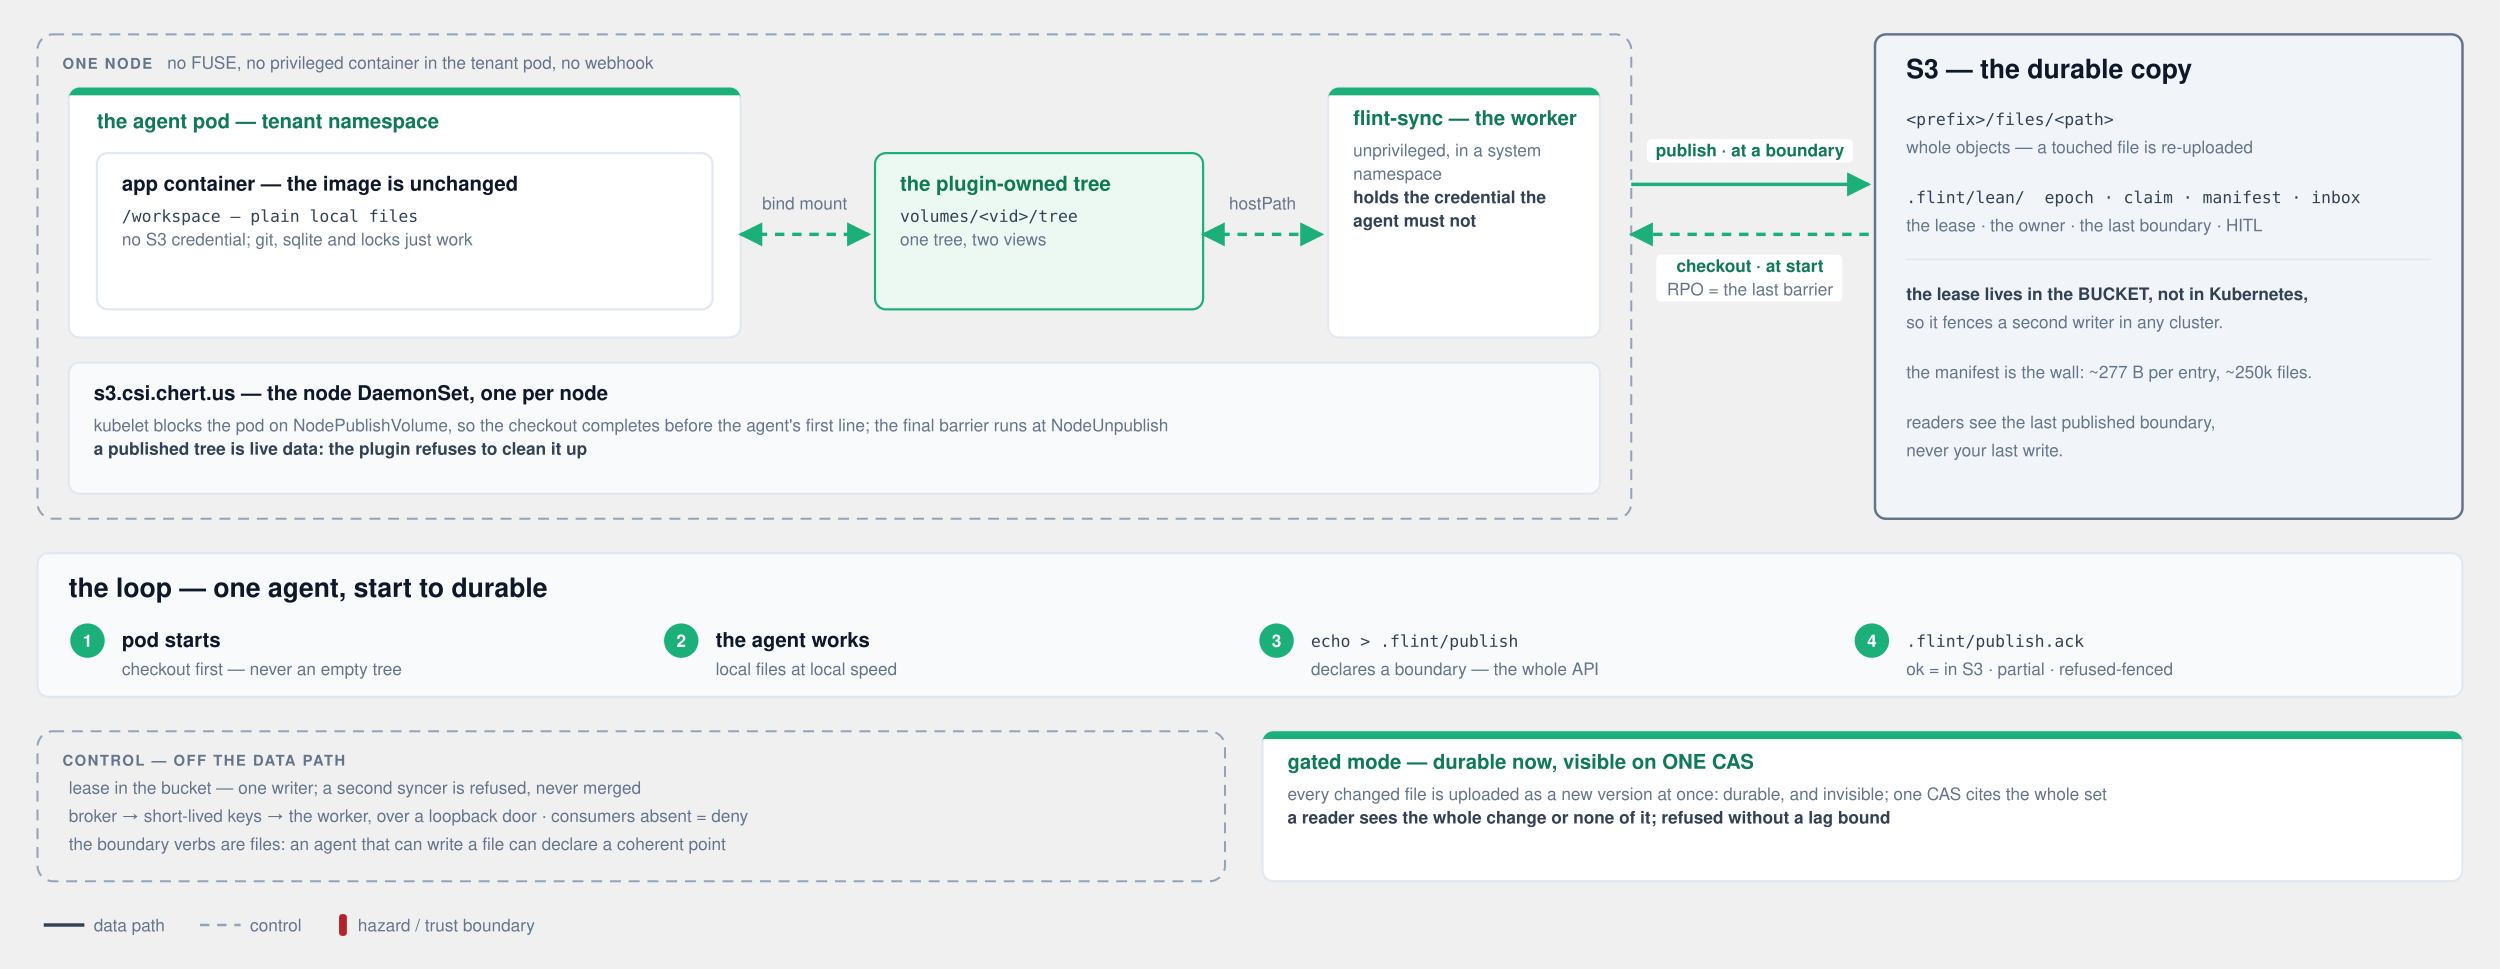
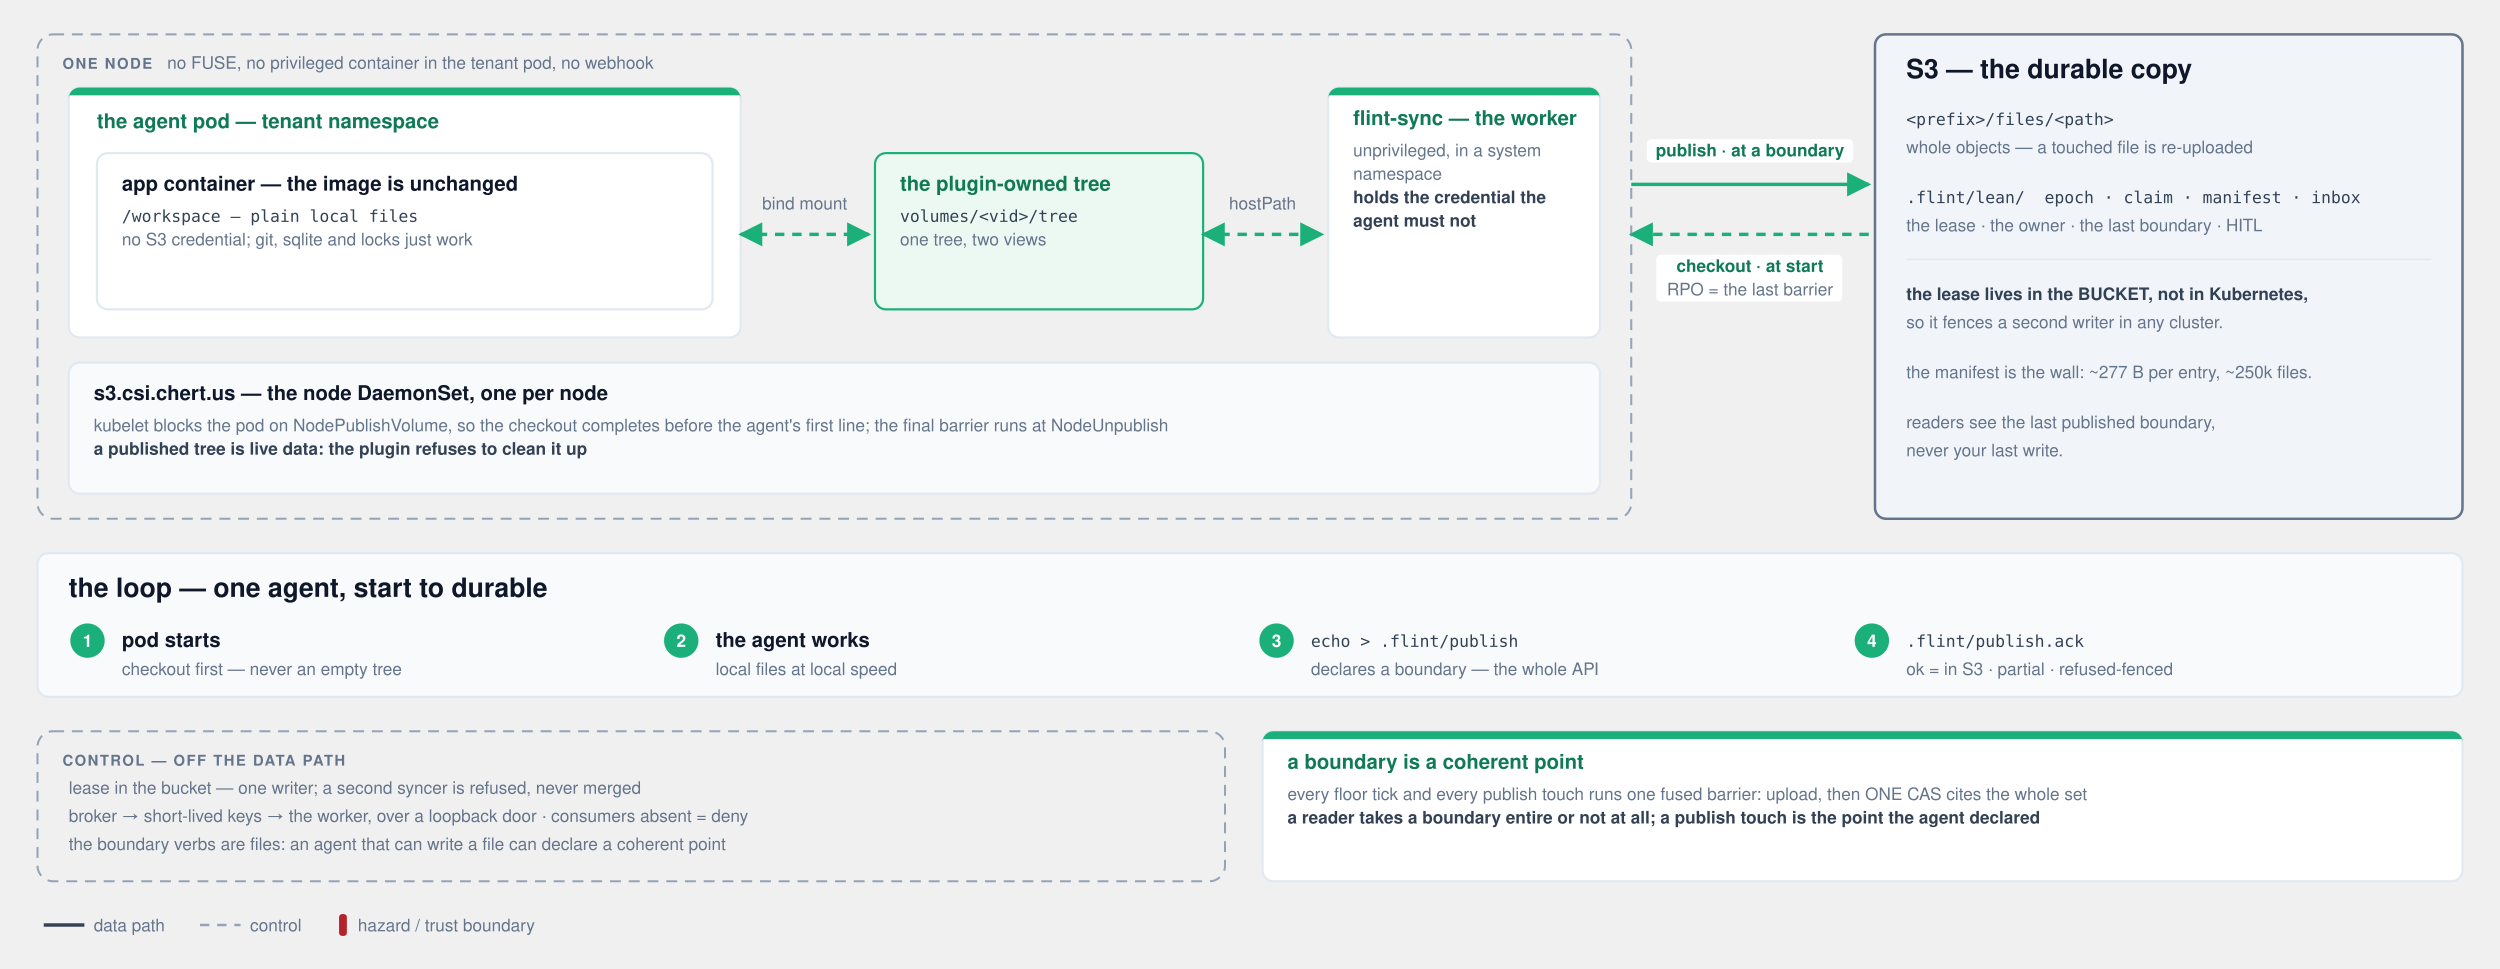
- <svg xmlns="http://www.w3.org/2000/svg" viewBox="0 0 1600 620" role="img" aria-label="flint-lean, drawn as a flow: the agent pod writes plain local files in a tree the CSI node plugin owns and bind-mounts; the same tree is hostPathed into an unprivileged flint-sync worker, which checks it out from S3 at start and publishes changed files at a boundary or on cadence. The lease, the broker and the boundary verbs are control, off the data path. Gated mode makes durability and visibility separate events with one CAS.">
+ <svg xmlns="http://www.w3.org/2000/svg" viewBox="0 0 1600 620" role="img" aria-label="flint-lean, drawn as a flow: the agent pod writes plain local files in a tree the CSI node plugin owns and bind-mounts; the same tree is hostPathed into an unprivileged flint-sync worker, which checks it out from S3 at start and publishes changed files at a boundary or on cadence. The lease, the broker and the boundary verbs are control, off the data path. A boundary makes the whole changed set visible with one CAS.">
  <style>
  text{font-family:"Helvetica Neue",Helvetica,Arial,sans-serif;fill:#0f172a}
  .t1{font-size:17.0px;font-weight:600}
  .t2{font-size:13.0px;font-weight:600}
  .t3{font-size:12.0px}
  .t3b{font-size:12.0px;font-weight:600;fill:#334155}
  .t4{font-size:11.0px;fill:#64748b}
  .t4b{font-size:11.0px;font-weight:600;fill:#334155}
  .mono{font-family:Menlo,"SF Mono",Consolas,monospace;font-size:10.5px;fill:#334155}
  .mute{fill:#64748b}
  .cap{font-size:9.5px;font-weight:600;letter-spacing:.1em;fill:#64748b}
  .num{font-size:11.0px;font-weight:600;fill:#ffffff}
  .on{font-size:13.0px;font-weight:600;fill:#ffffff}
  .onsub{font-size:11.0px;fill:#ffffff;opacity:.85}
  .c-red{fill:#b4232a}
  .c-lite{fill:#184f95} .c-lean{fill:#0f7a55} .c-pass{fill:#7d530c} .c-forge{fill:#8c2449}
  .f-lite{fill:#184f95} .f-lean{fill:#1baf7a} .f-pass{fill:#a06b12} .f-forge{fill:#b03060}
  .f-red{fill:#b4232a} .f-ink{fill:#334155}
  .b-lite{fill:#eef3fa;stroke:#184f95;stroke-width:1.4} .b-lean{fill:#ecf8f2;stroke:#1baf7a;stroke-width:1.4} .b-pass{fill:#faf3e6;stroke:#a06b12;stroke-width:1.4} .b-forge{fill:#faedf2;stroke:#b03060;stroke-width:1.4}
  .hd-lite{fill:#184f95} .hd-lean{fill:#0f7a55} .hd-pass{fill:#7d530c} .hd-forge{fill:#8c2449}
  .hd-lbl{fill:#334155}
  .l-lite{stroke:#184f95;stroke-width:2.2;fill:none} .l-lean{stroke:#1baf7a;stroke-width:2.2;fill:none} .l-pass{stroke:#a06b12;stroke-width:2.2;fill:none} .l-forge{stroke:#b03060;stroke-width:2.2;fill:none}
  .l-ctl{stroke:#94a3b8;stroke-width:1.6;fill:none}
  .l-ink{stroke:#334155;stroke-width:2.2;fill:none}
  .l-red{stroke:#b4232a;stroke-width:2.2;fill:none}
  .bx{fill:#ffffff;stroke:#e2e8f0;stroke-width:1.4}
  .panel{fill:#f8fafc;stroke:#e2e8f0;stroke-width:1.4}
  .s3{fill:#f1f5f9;stroke:#64748b;stroke-width:1.6}
  .grp{fill:none;stroke:#94a3b8;stroke-width:1.3;stroke-dasharray:7 5}
  .hair{stroke:#e2e8f0;stroke-width:1}
  .lbl{fill:#f8fafc} .rowb{fill:#fbfcfd}
  .frame{fill:none;stroke:#e2e8f0;stroke-width:1.2}
  .halo{fill:#ffffff}
  .chip{fill:#f8fafc;stroke:#e2e8f0;stroke-width:1}
  .chip-red{fill:#b4232a}
  .chip-lite{fill:#184f95} .chip-lean{fill:#0f7a55} .chip-pass{fill:#7d530c} .chip-forge{fill:#8c2449}
  .chip .cap{fill:#334155}
  /* On a filled shape. Last on purpose: a class beats a presentation
     attribute, so this must win over .t4/.cap/.mono. */
  .on,.num,.onsub{fill:#ffffff}
  .cap.on{fill:#ffffff}
</style>
  <defs>
    <marker id="a-lite" viewBox="0 0 10 10" refX="9" refY="5" markerWidth="7" markerHeight="7" orient="auto-start-reverse">
      <path d="M0,0 L10,5 L0,10 z" fill="#184f95" />
    </marker>
    <marker id="a-lean" viewBox="0 0 10 10" refX="9" refY="5" markerWidth="7" markerHeight="7" orient="auto-start-reverse">
      <path d="M0,0 L10,5 L0,10 z" fill="#1baf7a" />
    </marker>
    <marker id="a-pass" viewBox="0 0 10 10" refX="9" refY="5" markerWidth="7" markerHeight="7" orient="auto-start-reverse">
      <path d="M0,0 L10,5 L0,10 z" fill="#a06b12" />
    </marker>
    <marker id="a-forge" viewBox="0 0 10 10" refX="9" refY="5" markerWidth="7" markerHeight="7" orient="auto-start-reverse">
      <path d="M0,0 L10,5 L0,10 z" fill="#b03060" />
    </marker>
    <marker id="a-ctl" viewBox="0 0 10 10" refX="9" refY="5" markerWidth="7" markerHeight="7" orient="auto-start-reverse">
      <path d="M0,0 L10,5 L0,10 z" fill="#94a3b8" />
    </marker>
    <marker id="a-ink" viewBox="0 0 10 10" refX="9" refY="5" markerWidth="7" markerHeight="7" orient="auto-start-reverse">
      <path d="M0,0 L10,5 L0,10 z" fill="#334155" />
    </marker>
    <marker id="a-red" viewBox="0 0 10 10" refX="9" refY="5" markerWidth="7" markerHeight="7" orient="auto-start-reverse">
      <path d="M0,0 L10,5 L0,10 z" fill="#b4232a" />
    </marker>
  </defs>
  <rect x="24" y="22" width="1020" height="310" rx="10" class="grp" />
  <text class="cap" x="40" y="44">ONE NODE</text>
  <text class="t4" x="107" y="44">no FUSE, no privileged container in the tenant pod, no webhook</text>
  <rect x="44" y="56" width="430" height="160" rx="7" class="bx" />
  <path class="f-lean" d="M51,56 H467 A7,7 0 0 1 474,63 V61 H44 V63 A7,7 0 0 1 51,56 Z" />
  <text class="t2 c-lean" x="62" y="82">the agent pod — tenant namespace</text>
  <rect x="62" y="98" width="394" height="100" rx="7" class="bx" />
  <text class="t2" x="78" y="122">app container — the image is unchanged</text>
  <text class="mono" x="78" y="142" xml:space="preserve">/workspace — plain local files</text>
  <text class="t4" x="78" y="157">no S3 credential; git, sqlite and locks just work</text>
  <line class="l-lean" x1="474" y1="150" x2="556" y2="150" stroke-dasharray="6 5" marker-start="url(#a-lean)" marker-end="url(#a-lean)" />
  <text class="t4" x="515" y="134" style="text-anchor:middle">bind mount</text>
  <rect x="560" y="98" width="210" height="100" rx="7" class="b-lean" />
  <text class="t2 c-lean" x="576" y="122">the plugin-owned tree</text>
  <text class="mono" x="576" y="142" xml:space="preserve">volumes/&lt;vid&gt;/tree</text>
  <text class="t4" x="576" y="157">one tree, two views</text>
  <line class="l-lean" x1="770" y1="150" x2="846" y2="150" stroke-dasharray="6 5" marker-start="url(#a-lean)" marker-end="url(#a-lean)" />
  <text class="t4" x="808" y="134" style="text-anchor:middle">hostPath</text>
  <rect x="850" y="56" width="174" height="160" rx="7" class="bx" />
  <path class="f-lean" d="M857,56 H1017 A7,7 0 0 1 1024,63 V61 H850 V63 A7,7 0 0 1 857,56 Z" />
  <text class="t2 c-lean" x="866" y="80">flint-sync — the worker</text>
  <text class="t4" x="866" y="100">unprivileged, in a system</text>
  <text class="t4" x="866" y="115">namespace</text>
  <text class="t4b" x="866" y="130">holds the credential the</text>
  <text class="t4b" x="866" y="145">agent must not</text>
  <rect x="44" y="232" width="980" height="84" rx="7" class="panel" />
  <text class="t2" x="60" y="256">s3.csi.chert.us — the node DaemonSet, one per node</text>
  <text class="t4" x="60" y="276">kubelet blocks the pod on NodePublishVolume, so the checkout completes before the agent's first line; the final barrier runs at NodeUnpublish</text>
  <text class="t4b" x="60" y="291">a published tree is live data: the plugin refuses to clean it up</text>
  <rect x="1200" y="22" width="376" height="310" rx="7" class="s3" />
  <line class="l-lean" x1="1044" y1="118" x2="1196" y2="118" marker-end="url(#a-lean)" />
  <line class="l-lean" x1="1196" y1="150" x2="1044" y2="150" stroke-dasharray="6 5" marker-end="url(#a-lean)" />
  <rect x="1054" y="89" width="132" height="15" rx="3" class="halo" />
  <text class="t4b c-lean" x="1120" y="100" style="text-anchor:middle">publish · at a boundary</text>
  <rect x="1060" y="163" width="119" height="30" rx="3" class="halo" />
  <text class="t4b c-lean" x="1120" y="174" style="text-anchor:middle">checkout · at start</text>
  <text class="t4" x="1120" y="189" style="text-anchor:middle">RPO = the last barrier</text>
  <text class="t1" x="1220" y="50">S3 — the durable copy</text>
  <text class="mono" x="1220" y="80" xml:space="preserve">&lt;prefix&gt;/files/&lt;path&gt;</text>
  <text class="t4" x="1220" y="98">whole objects — a touched file is re-uploaded</text>
  <text class="mono" x="1220" y="130" xml:space="preserve">.flint/lean/  epoch · claim · manifest · inbox</text>
  <text class="t4" x="1220" y="148">the lease · the owner · the last boundary · HITL</text>
  <line class="hair" x1="1220" y1="166" x2="1556" y2="166" />
  <text class="t4b" x="1220" y="192">the lease lives in the BUCKET, not in Kubernetes,</text>
  <text class="t4" x="1220" y="210">so it fences a second writer in any cluster.</text>
  <text class="t4" x="1220" y="242">the manifest is the wall: ~277 B per entry, ~250k files.</text>
  <text class="t4" x="1220" y="274">readers see the last published boundary,</text>
  <text class="t4" x="1220" y="292">never your last write.</text>
  <rect x="24" y="354" width="1552" height="92" rx="7" class="panel" />
  <text class="t1" x="44" y="382">the loop — one agent, start to durable</text>
  <circle cx="56" cy="410" r="11" class="f-lean" />
  <text class="num" x="56" y="414" style="text-anchor:middle">1</text>
  <text class="t2" x="78" y="414">pod starts</text>
  <text class="t4" x="78" y="432">checkout first — never an empty tree</text>
  <circle cx="436" cy="410" r="11" class="f-lean" />
  <text class="num" x="436" y="414" style="text-anchor:middle">2</text>
  <text class="t2" x="458" y="414">the agent works</text>
  <text class="t4" x="458" y="432">local files at local speed</text>
  <circle cx="817" cy="410" r="11" class="f-lean" />
  <text class="num" x="817" y="414" style="text-anchor:middle">3</text>
  <text class="mono" x="839" y="414" xml:space="preserve">echo &gt; .flint/publish</text>
  <text class="t4" x="839" y="432">declares a boundary — the whole API</text>
  <circle cx="1198" cy="410" r="11" class="f-lean" />
  <text class="num" x="1198" y="414" style="text-anchor:middle">4</text>
  <text class="mono" x="1220" y="414" xml:space="preserve">.flint/publish.ack</text>
  <text class="t4" x="1220" y="432">ok = in S3 · partial · refused-fenced</text>
  <rect x="24" y="468" width="760" height="96" rx="10" class="grp" />
  <text class="cap" x="40" y="490">CONTROL — OFF THE DATA PATH</text>
  <text class="t4" x="44" y="508">lease in the bucket — one writer; a second syncer is refused, never merged</text>
  <text class="t4" x="44" y="526">broker → short-lived keys → the worker, over a loopback door · consumers absent = deny</text>
  <text class="t4" x="44" y="544">the boundary verbs are files: an agent that can write a file can declare a coherent point</text>
  <rect x="808" y="468" width="768" height="96" rx="7" class="bx" />
  <path class="f-lean" d="M815,468 H1569 A7,7 0 0 1 1576,475 V473 H808 V475 A7,7 0 0 1 815,468 Z" />
-   <text class="t2 c-lean" x="824" y="492">gated mode — durable now, visible on ONE CAS</text>
-   <text class="t4" x="824" y="512">every changed file is uploaded as a new version at once: durable, and invisible; one CAS cites the whole set</text>
-   <text class="t4b" x="824" y="527">a reader sees the whole change or none of it; refused without a lag bound</text>
+   <text class="t2 c-lean" x="824" y="492">a boundary is a coherent point</text>
+   <text class="t4" x="824" y="512">every floor tick and every publish touch runs one fused barrier: upload, then ONE CAS cites the whole set</text>
+   <text class="t4b" x="824" y="527">a reader takes a boundary entire or not at all; a publish touch is the point the agent declared</text>
  <line class="l-ink" x1="28" y1="592" x2="54" y2="592" />
  <text class="t4" x="60" y="596">data path</text>
  <line class="l-ctl" x1="127.98" y1="592" x2="153.98" y2="592" stroke-dasharray="6 5" />
  <text class="t4" x="160" y="596">control</text>
  <rect x="217" y="585" width="5" height="14" rx="2" class="f-red" />
  <text class="t4" x="229" y="596">hazard / trust boundary</text>
</svg>
